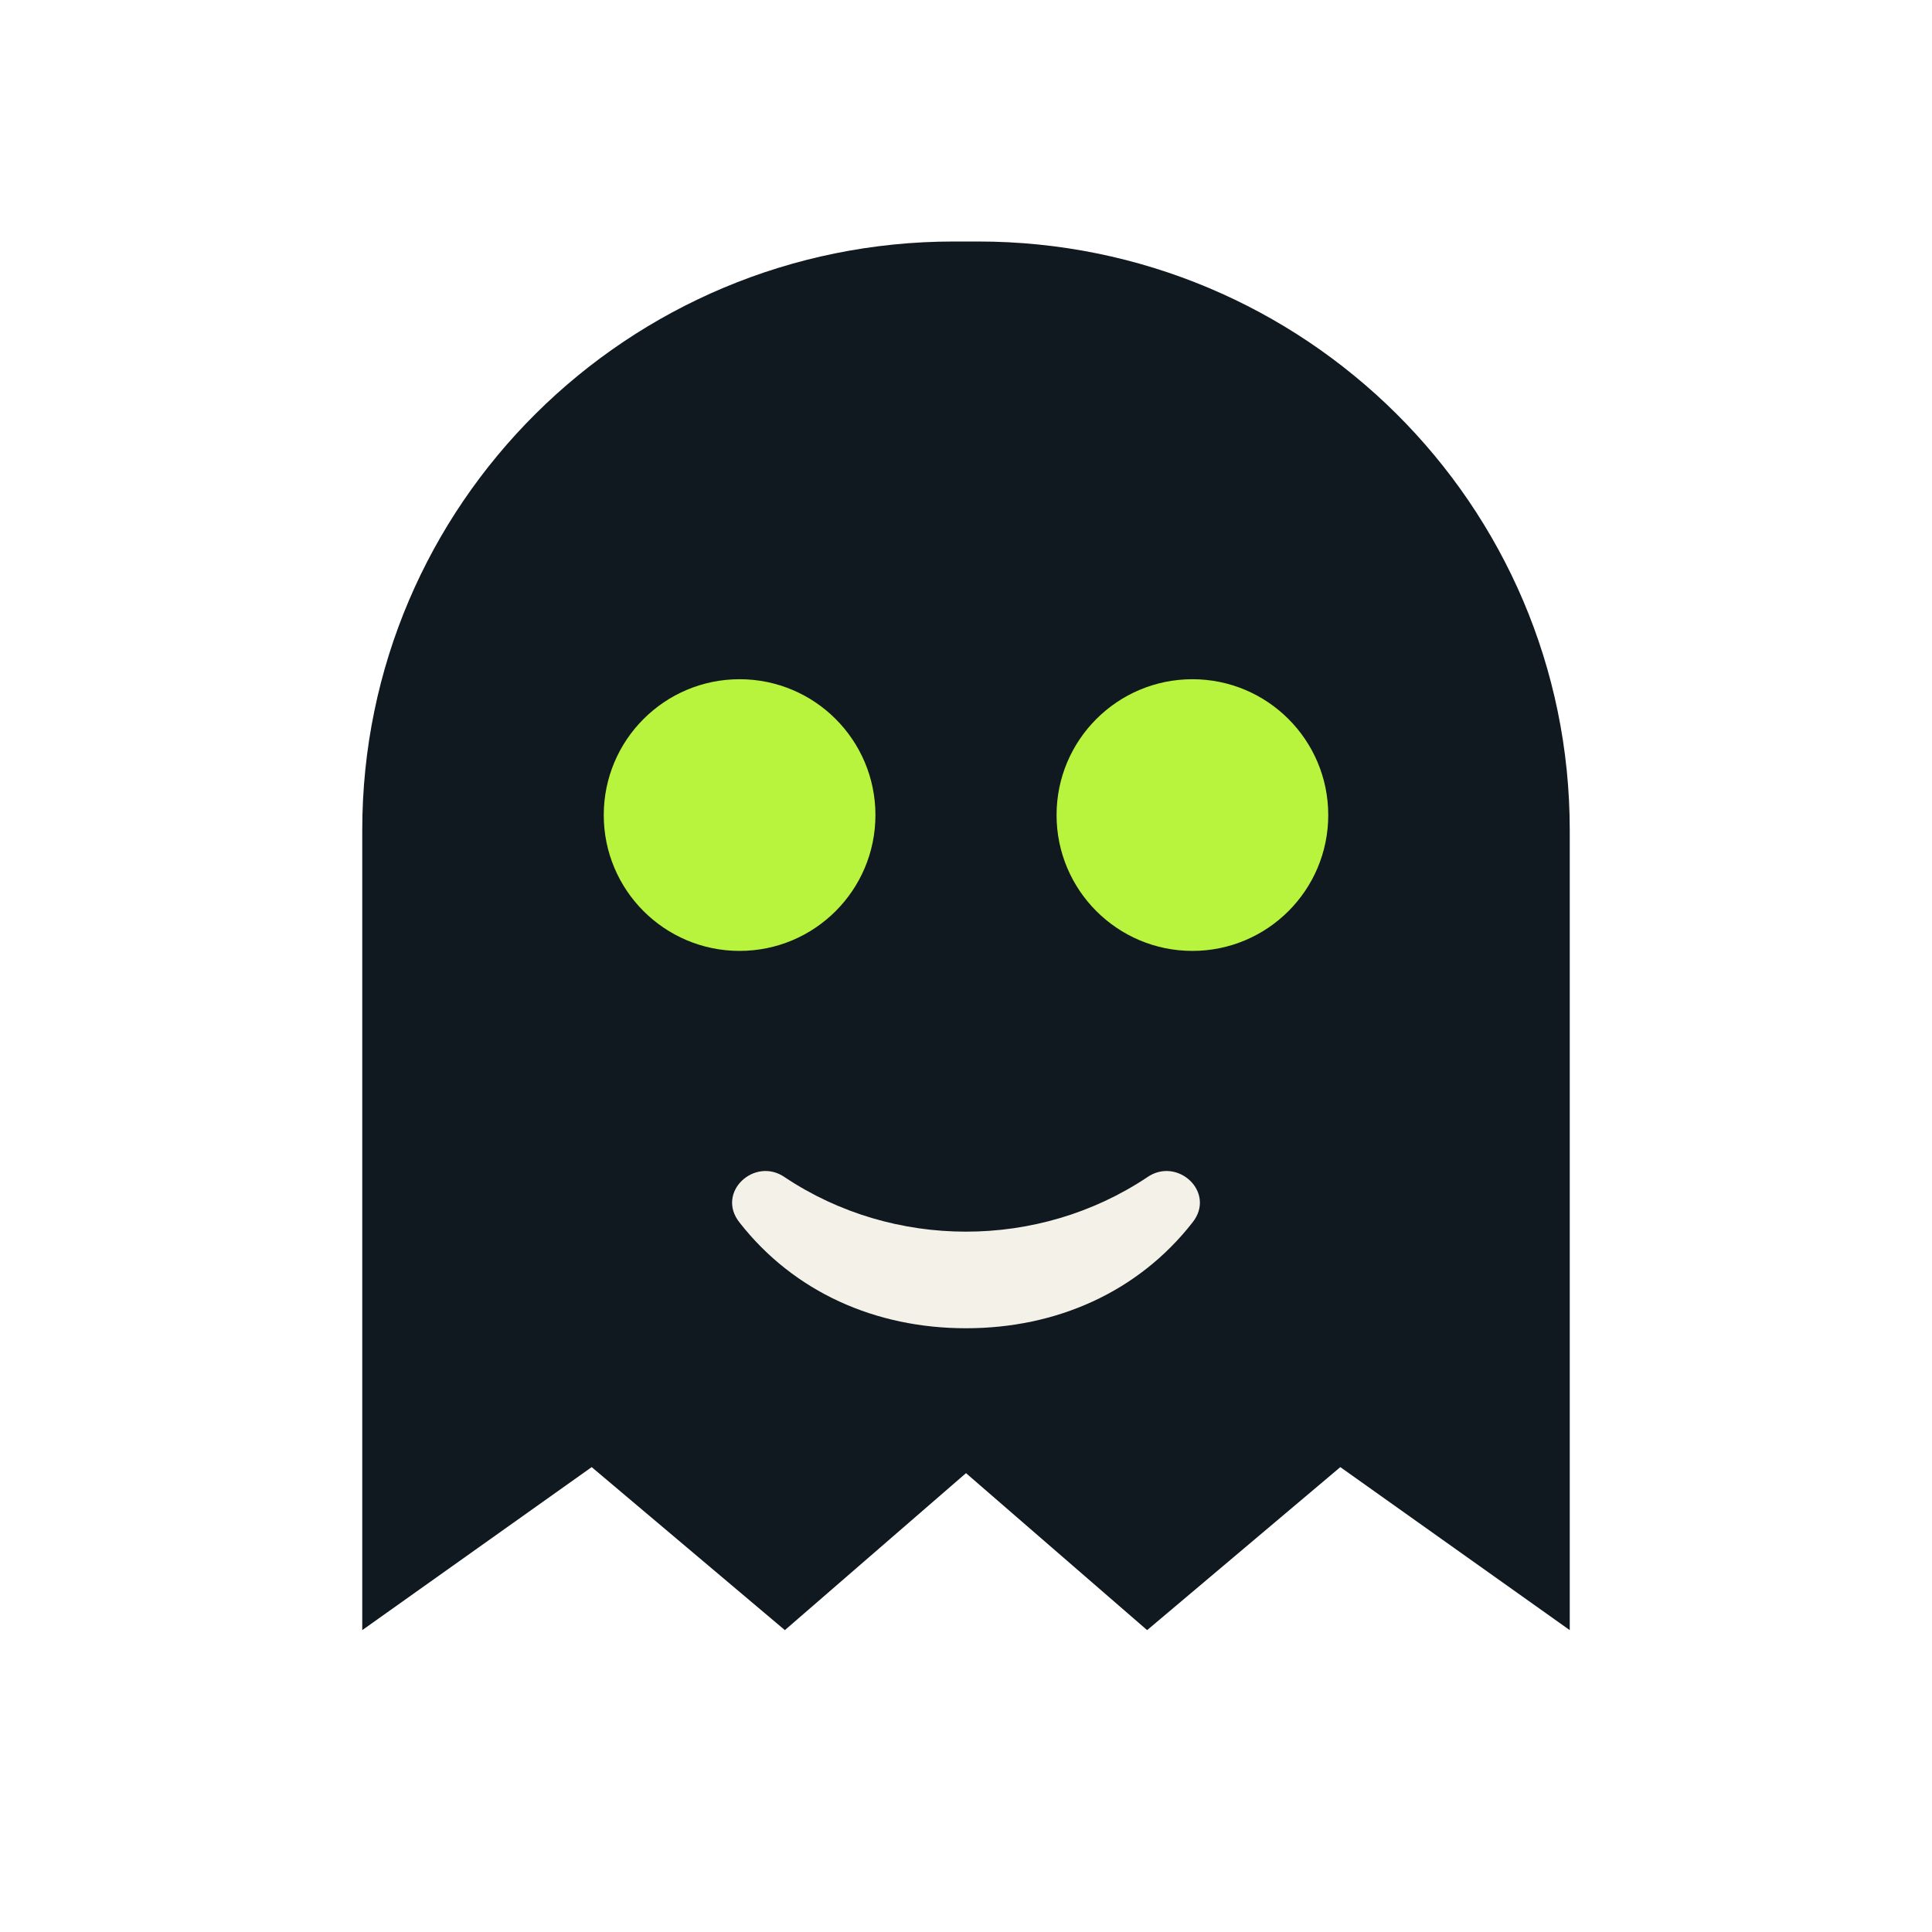
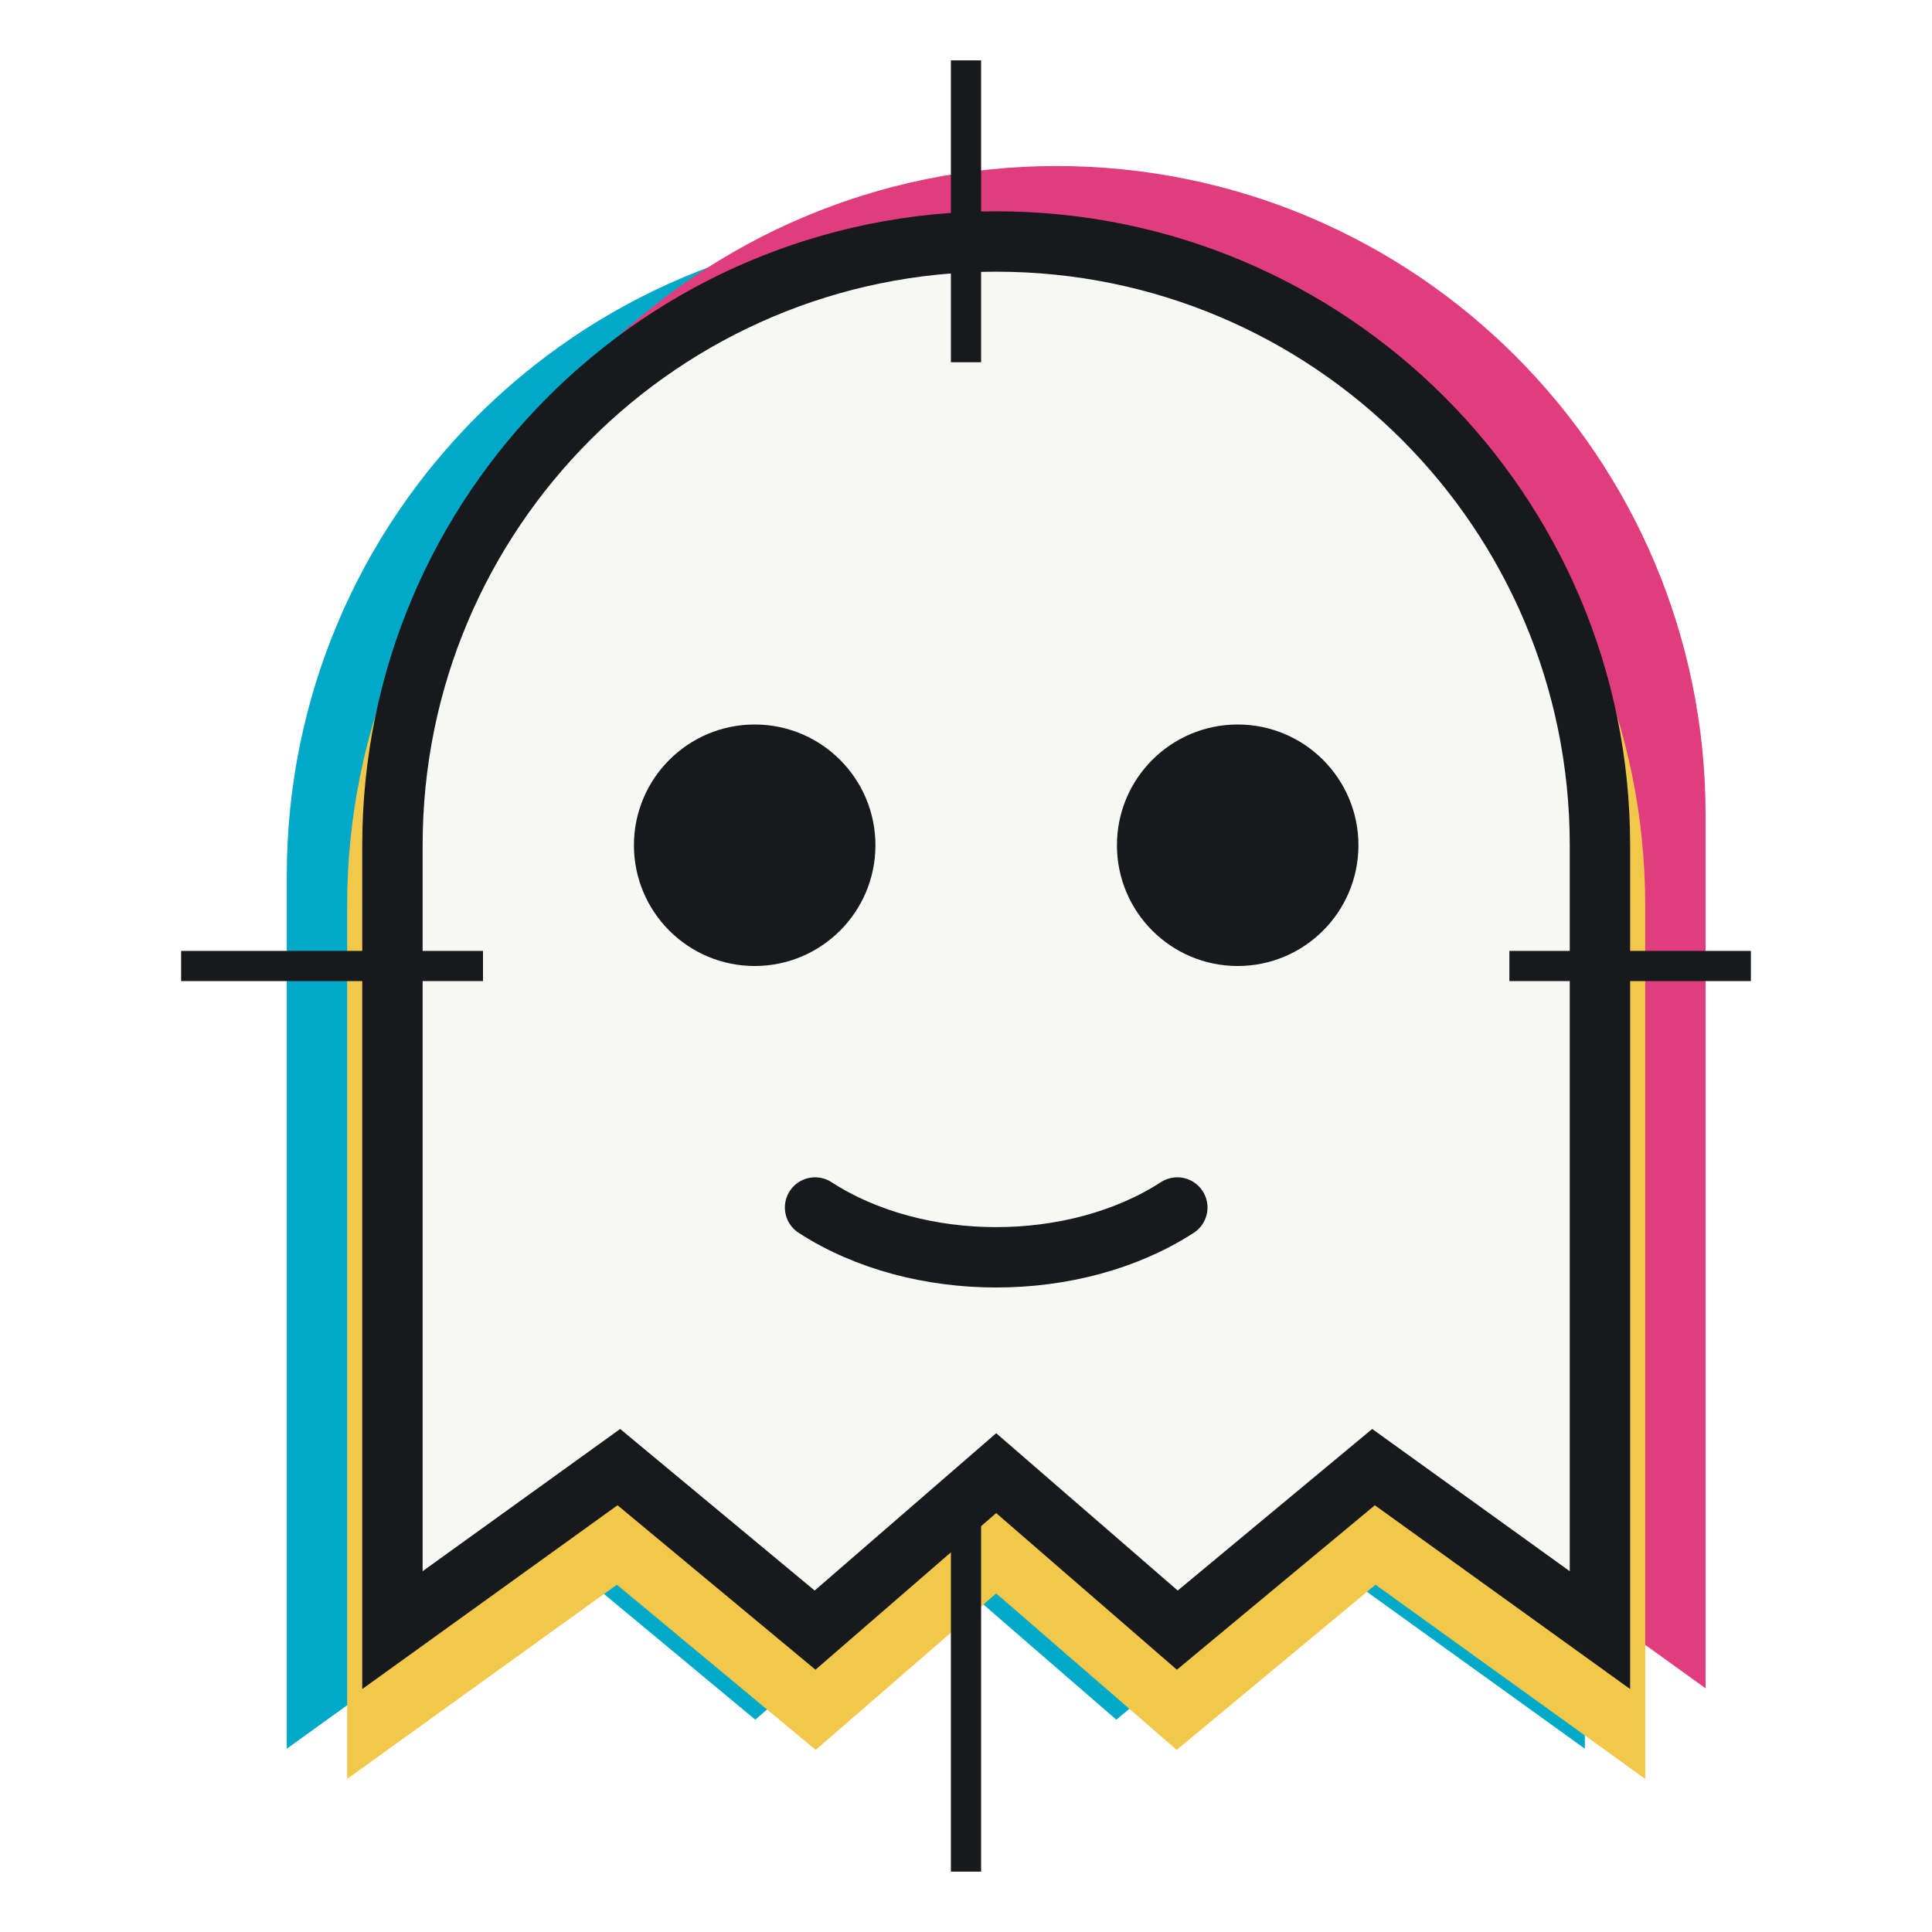
<svg xmlns="http://www.w3.org/2000/svg" viewBox="0 0 64 64" role="img" aria-label="Specter">
-   <path fill="#101820" d="M12 27.5C12 16.7 20.8 8 31.6 8h.8C43.2 8 52 16.7 52 27.5V54l-7.6-5.4L38 54l-6-5.2L26 54l-6.4-5.4L12 54V27.5Z" />
-   <circle cx="24.5" cy="27" r="4.5" fill="#b8f33d" />
-   <circle cx="39.5" cy="27" r="4.5" fill="#b8f33d" />
-   <path fill="#f3f1e8" d="M26 39c3.6 2.4 8.4 2.4 12 0 1-.7 2.3.5 1.5 1.5-1.8 2.3-4.5 3.5-7.5 3.5s-5.7-1.2-7.5-3.5c-.8-1 .5-2.2 1.5-1.5Z" />
+   <path d="M13 28C13 16.95 21.95 8 33 8s20 8.95 20 20v26l-7.5-5.4L39 54l-6-5.2L27 54l-6.5-5.4L13 54V28Z" fill="none" stroke="#00a9c7" stroke-width="3" transform="translate(-2 1)" />
+   <path d="M13 28C13 16.95 21.95 8 33 8s20 8.95 20 20v26l-7.5-5.4L39 54l-6-5.2L27 54l-6.5-5.4L13 54V28Z" fill="none" stroke="#e13d7e" stroke-width="3" transform="translate(2 -1)" />
+   <path d="M13 28C13 16.95 21.95 8 33 8s20 8.95 20 20v26l-7.5-5.4L39 54l-6-5.2L27 54l-6.5-5.4L13 54V28Z" fill="none" stroke="#f2c84b" stroke-width="3" transform="translate(0 2)" />
+   <path d="M13 28C13 16.95 21.95 8 33 8s20 8.95 20 20v26l-7.5-5.4L39 54l-6-5.2L27 54l-6.5-5.4L13 54V28Z" fill="#f7f8f4" stroke="#17191d" stroke-width="2" />
+   <circle cx="25" cy="28" r="4" fill="#17191d" />
+   <circle cx="41" cy="28" r="4" fill="#17191d" />
+   <path d="M27 40c3.4 2.2 8.6 2.2 12 0" fill="none" stroke="#17191d" stroke-width="2" stroke-linecap="round" />
+   <path d="M6 32h10M50 32h8M32 2v10M32 50v12" fill="none" stroke="#17191d" stroke-width="1" />
</svg>
